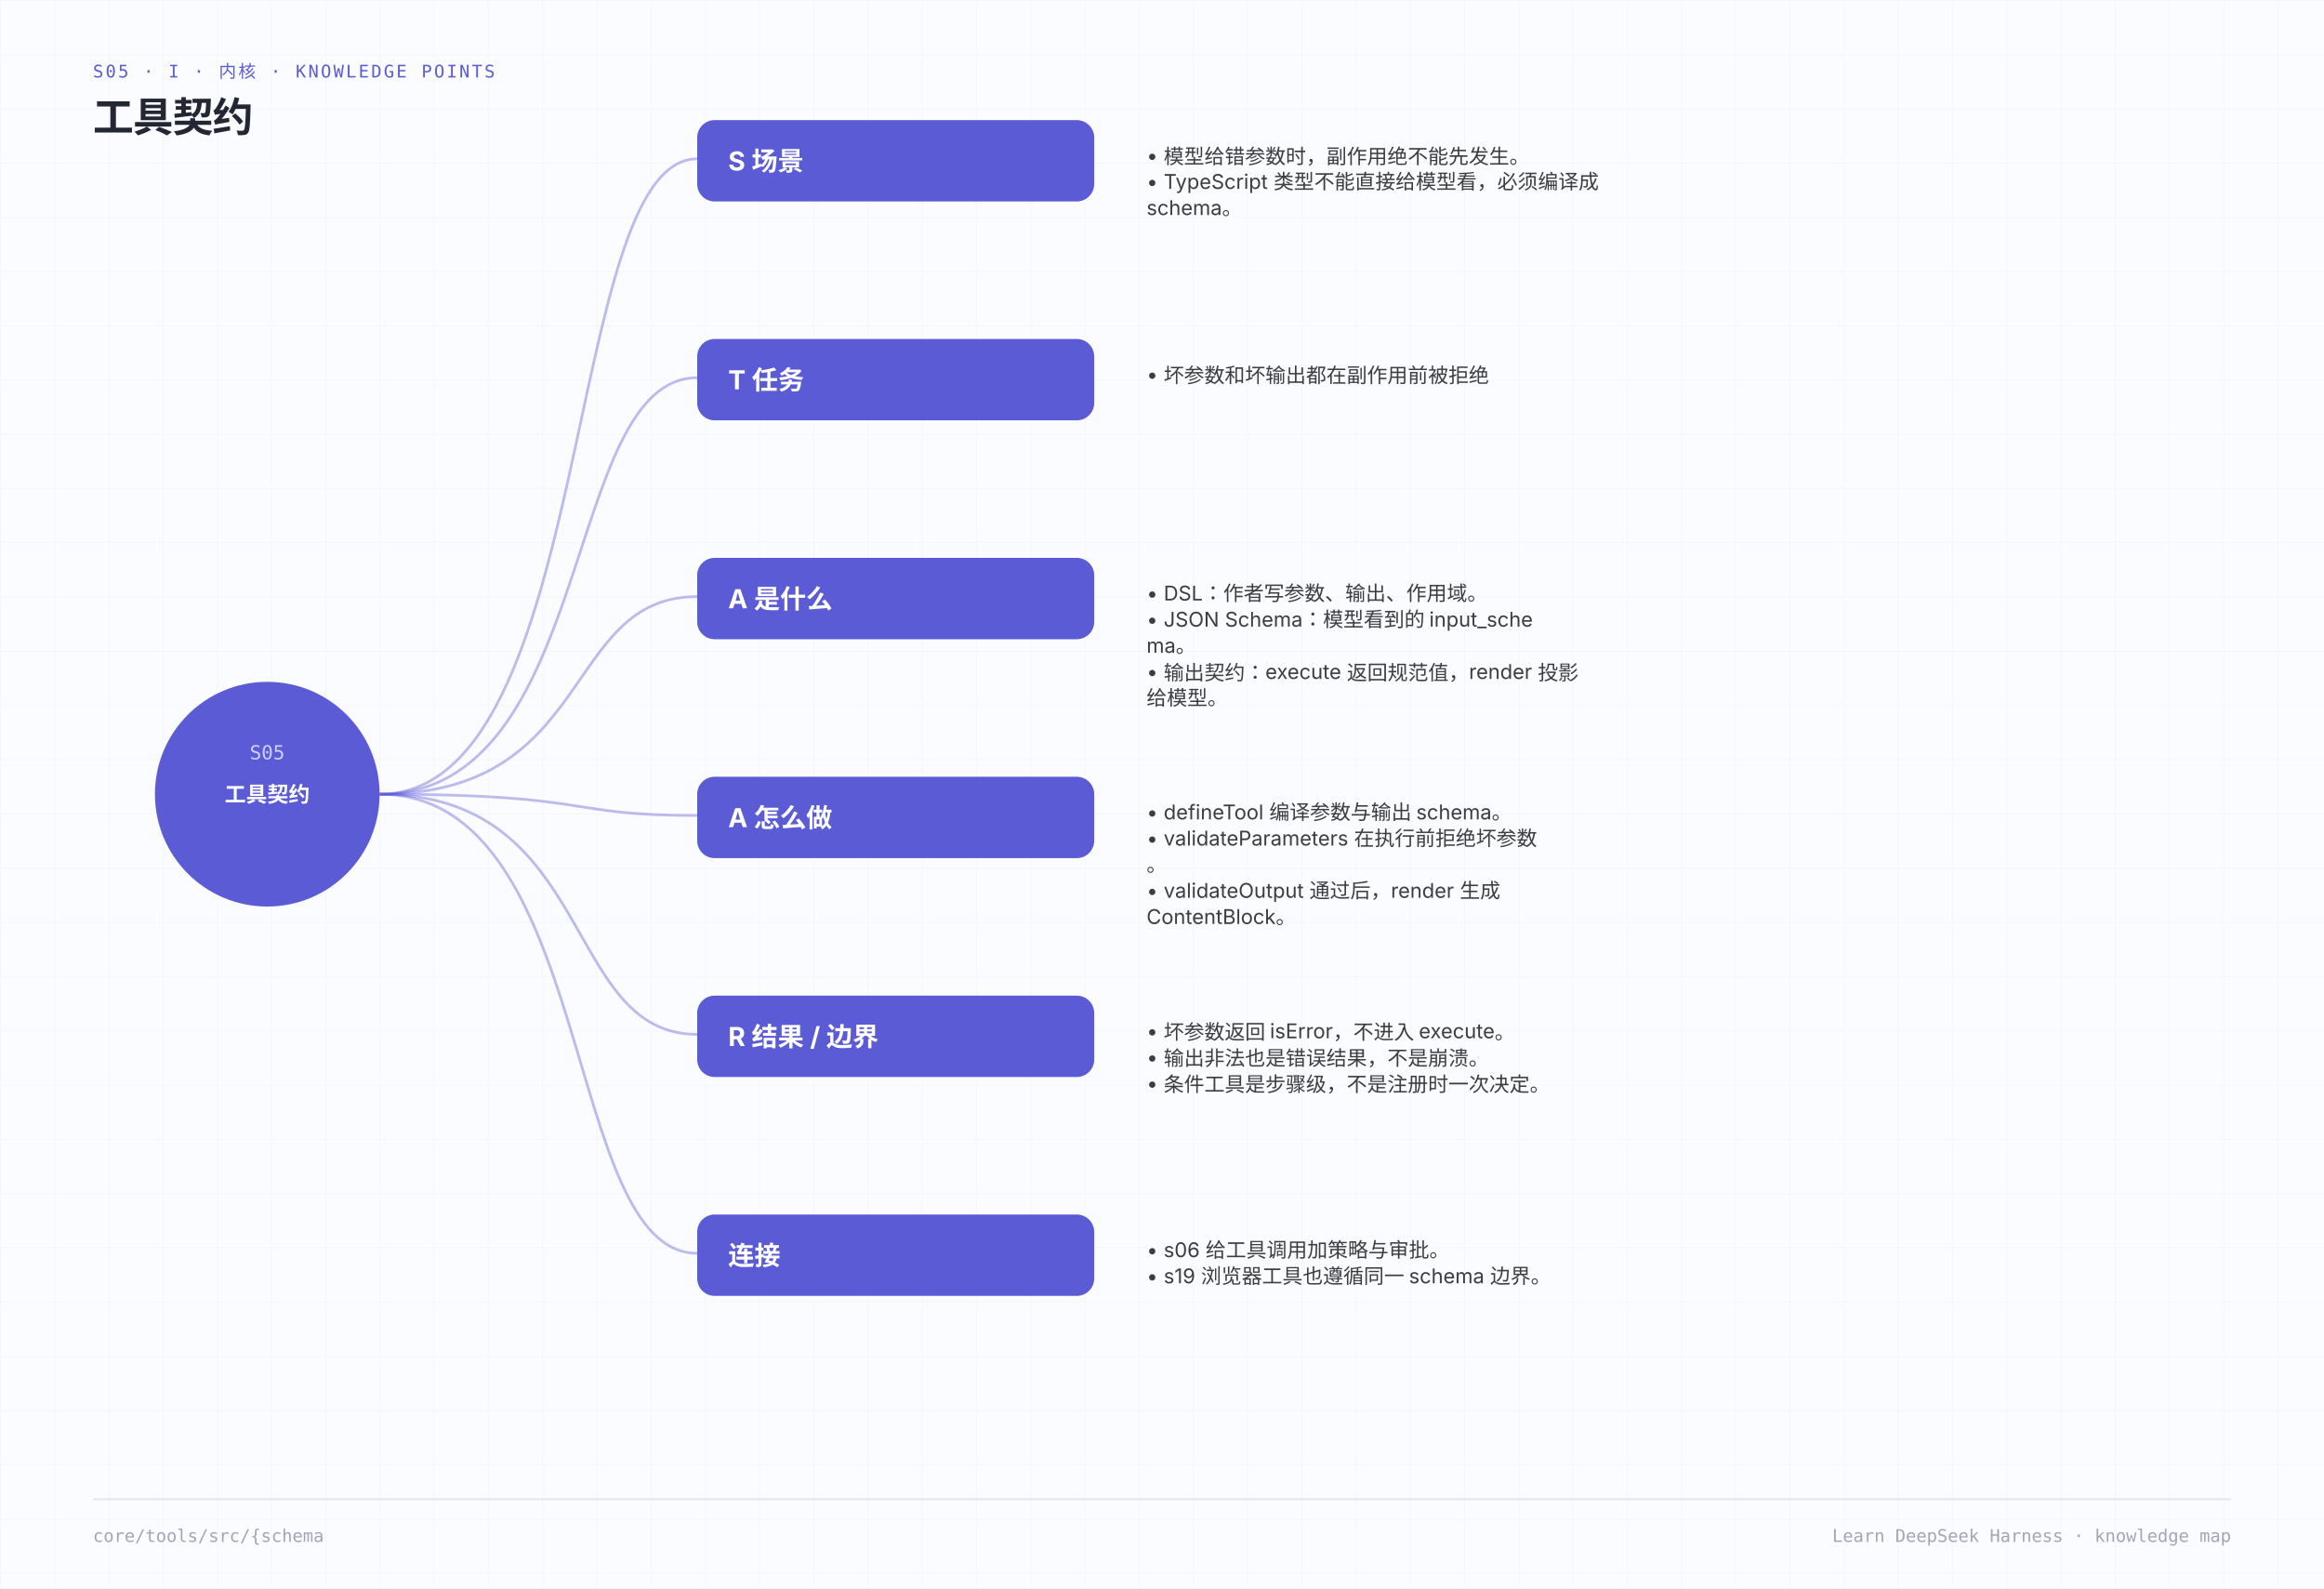
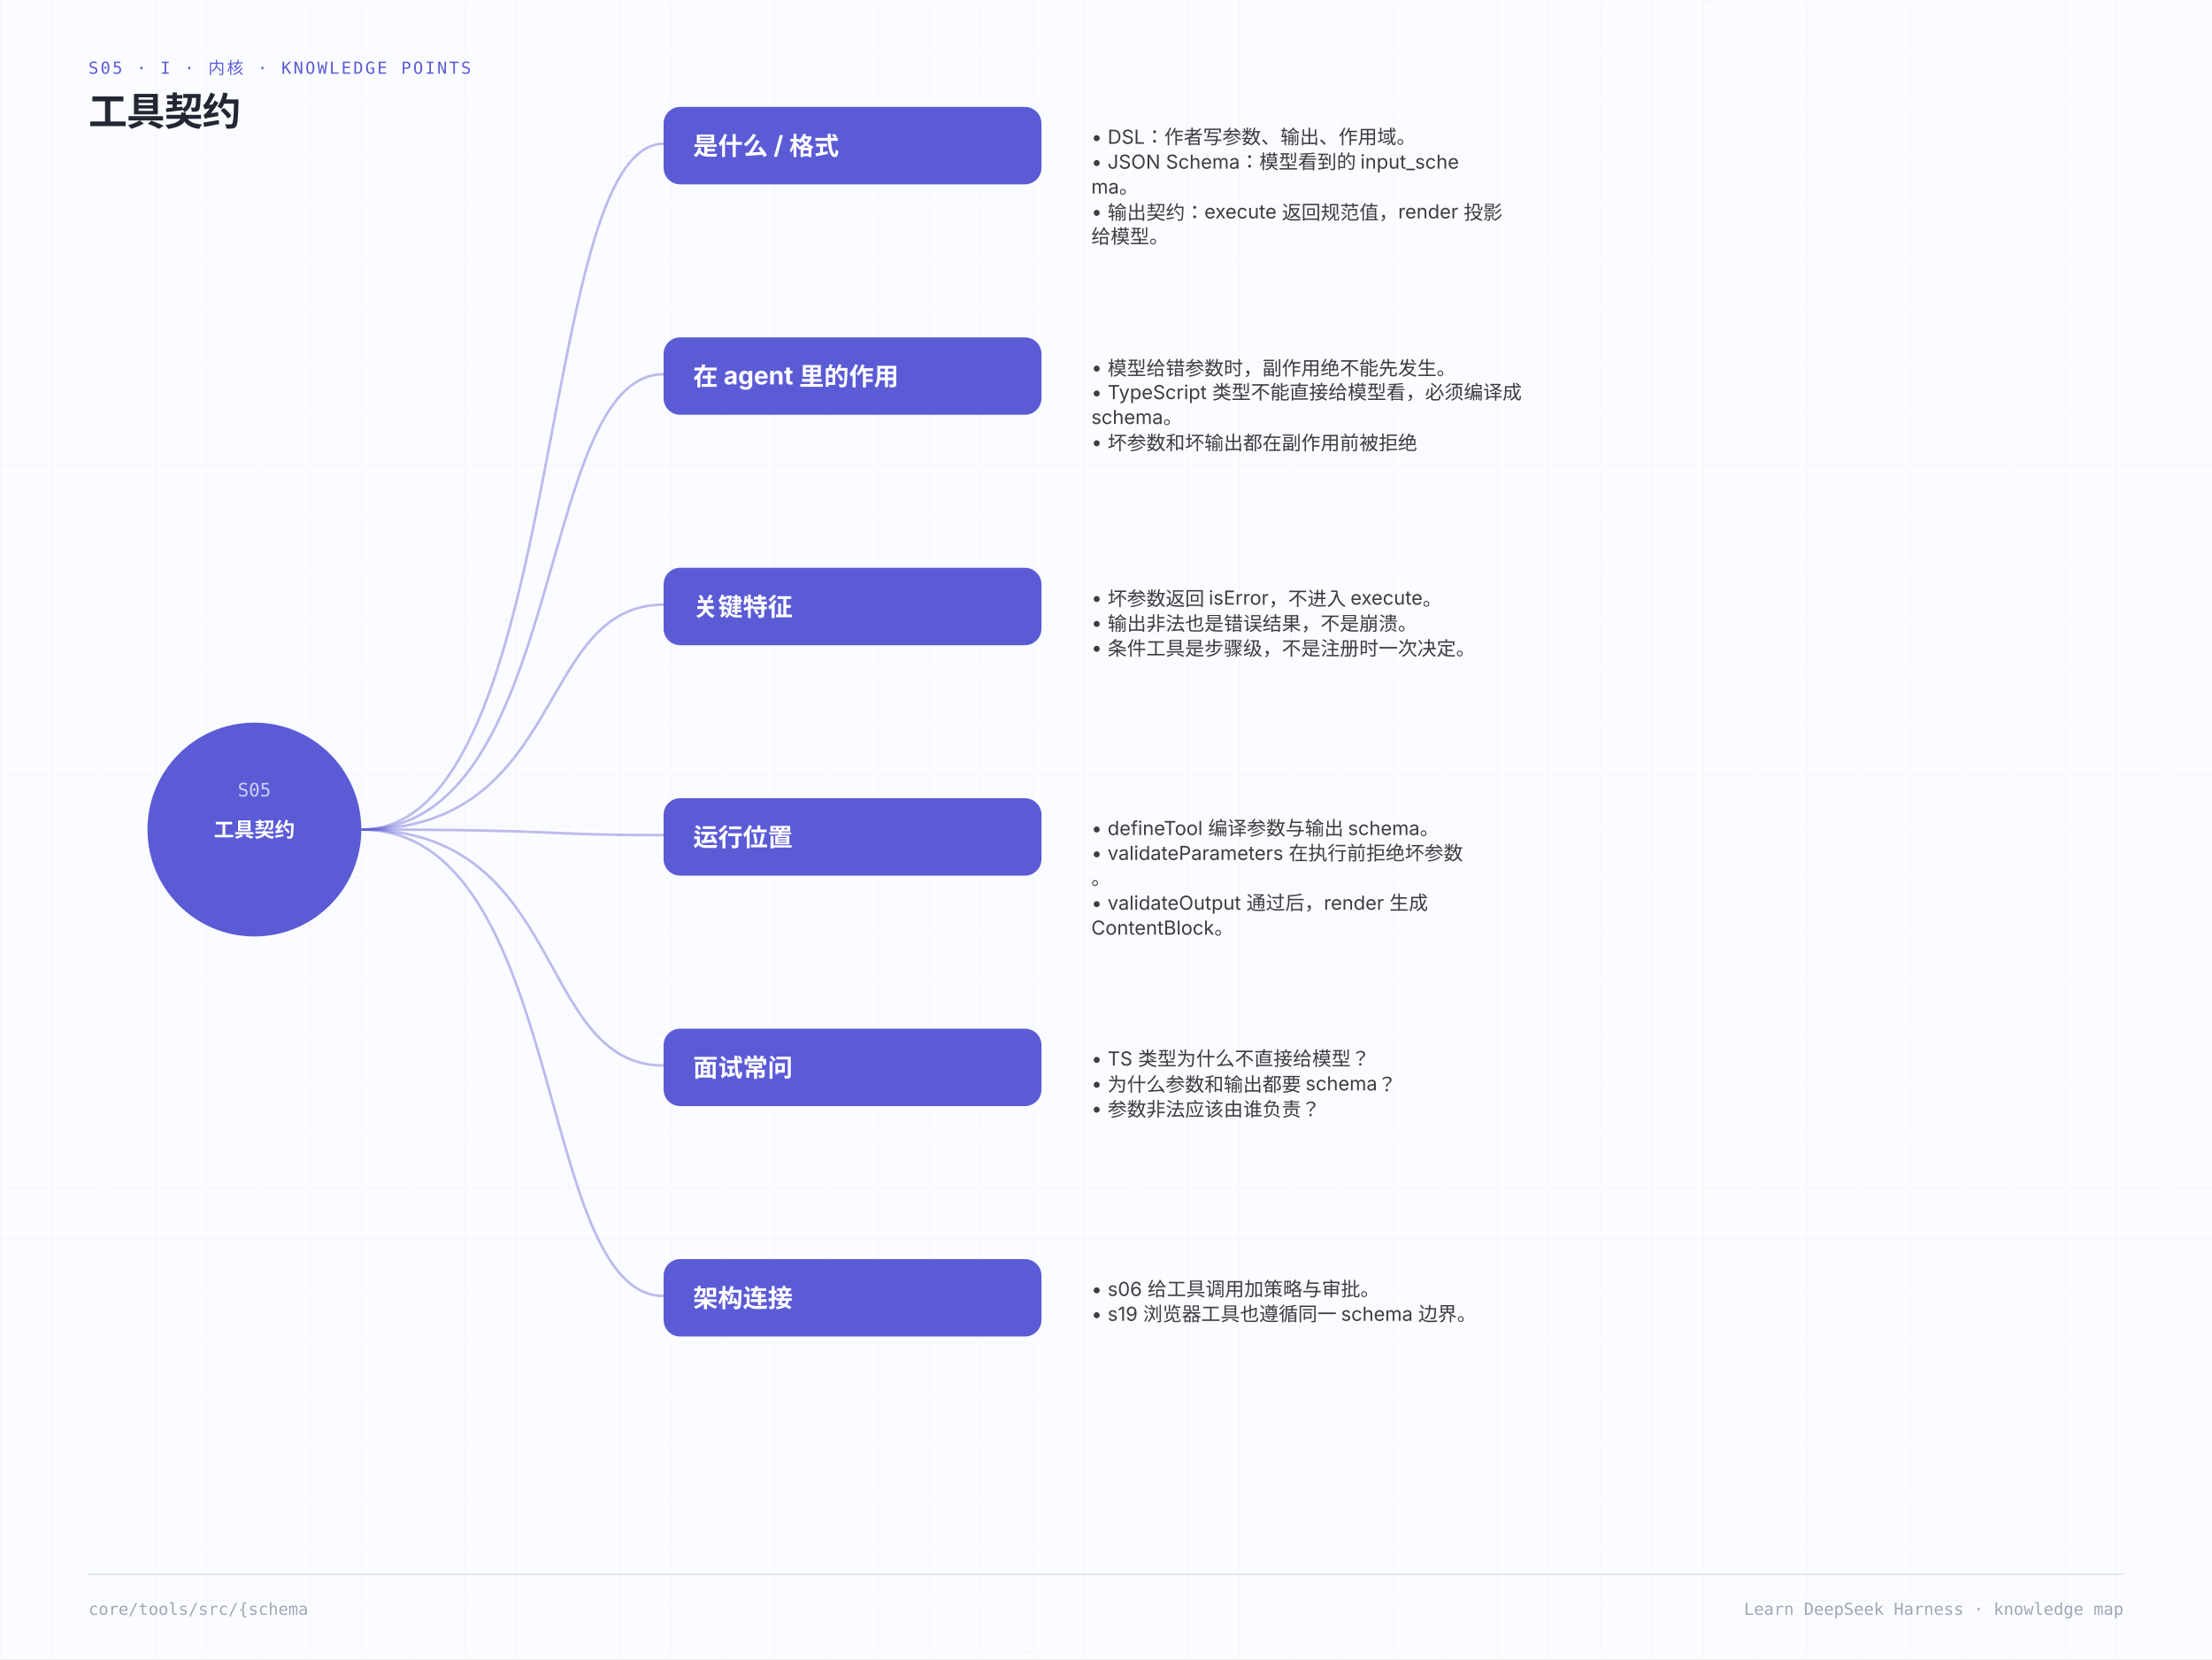
- <svg xmlns="http://www.w3.org/2000/svg" width="1200" height="820" viewBox="0 0 1200 820" role="img" aria-labelledby="title">
+ <svg xmlns="http://www.w3.org/2000/svg" width="1200" height="900" viewBox="0 0 1200 900" role="img" aria-labelledby="title">
  <defs>
    <pattern id="g" width="28" height="28" patternUnits="userSpaceOnUse">
      <path d="M28 0H0V28" fill="none" stroke="#303a63" stroke-opacity=".035" />
    </pattern>
  </defs>
-   <rect width="1200" height="820" fill="#fbfcff" />
-   <rect width="1200" height="820" fill="url(#g)" />
+   <rect width="1200" height="900" fill="#fbfcff" />
+   <rect width="1200" height="900" fill="url(#g)" />
  <text x="48" y="40" font-size="9" letter-spacing=".12em" fill="#5b5bd6" font-family="SFMono-Regular,Consolas,monospace">S05 · I · 内核 · KNOWLEDGE POINTS</text>
  <text x="48" y="68" font-size="21" font-weight="750" fill="#222733" letter-spacing="-.02em" font-family="-apple-system,BlinkMacSystemFont,'Segoe UI','Noto Sans SC',sans-serif">工具契约</text>
-   <circle cx="138" cy="410" r="58" fill="#5b5bd6" />
-   <text x="138" y="392" text-anchor="middle" font-size="10" fill="rgba(255,255,255,.7)" font-family="SFMono-Regular,Consolas,monospace">S05</text>
-   <text x="138" y="414" font-size="11" font-weight="700" fill="#fff" text-anchor="middle" font-family="-apple-system,BlinkMacSystemFont,'Segoe UI','Noto Sans SC',sans-serif">工具契约</text>
-   <path d="M196 410 C308 410 290 82 360 82" fill="none" stroke="#5b5bd6" stroke-opacity=".4" stroke-width="1.4" />
-   <rect x="360" y="62" width="205" height="42" rx="9" fill="#5b5bd6" />
-   <text x="376" y="88" font-size="13.5" font-weight="700" fill="#fff" font-family="-apple-system,BlinkMacSystemFont,'Segoe UI','Noto Sans SC',sans-serif">S 场景</text>
-   <text x="592" y="84" font-size="10.5" font-weight="400" fill="#3c3c43" text-anchor="start" font-family="-apple-system,BlinkMacSystemFont,'Segoe UI','Noto Sans SC',sans-serif">• 模型给错参数时，副作用绝不能先发生。</text>
-   <text x="592" y="97.5" font-size="10.5" font-weight="400" fill="#3c3c43" text-anchor="start" font-family="-apple-system,BlinkMacSystemFont,'Segoe UI','Noto Sans SC',sans-serif">• TypeScript 类型不能直接给模型看，必须编译成 </text>
-   <text x="592" y="111" font-size="10.5" font-weight="400" fill="#3c3c43" text-anchor="start" font-family="-apple-system,BlinkMacSystemFont,'Segoe UI','Noto Sans SC',sans-serif">  schema。</text>
-   <path d="M196 410 C308 410 290 195 360 195" fill="none" stroke="#5b5bd6" stroke-opacity=".4" stroke-width="1.4" />
-   <rect x="360" y="175" width="205" height="42" rx="9" fill="#5b5bd6" />
-   <text x="376" y="201" font-size="13.5" font-weight="700" fill="#fff" font-family="-apple-system,BlinkMacSystemFont,'Segoe UI','Noto Sans SC',sans-serif">T 任务</text>
-   <text x="592" y="197" font-size="10.5" font-weight="400" fill="#3c3c43" text-anchor="start" font-family="-apple-system,BlinkMacSystemFont,'Segoe UI','Noto Sans SC',sans-serif">• 坏参数和坏输出都在副作用前被拒绝</text>
-   <path d="M196 410 C308 410 290 308 360 308" fill="none" stroke="#5b5bd6" stroke-opacity=".4" stroke-width="1.4" />
-   <rect x="360" y="288" width="205" height="42" rx="9" fill="#5b5bd6" />
-   <text x="376" y="314" font-size="13.5" font-weight="700" fill="#fff" font-family="-apple-system,BlinkMacSystemFont,'Segoe UI','Noto Sans SC',sans-serif">A 是什么</text>
-   <text x="592" y="310" font-size="10.5" font-weight="400" fill="#3c3c43" text-anchor="start" font-family="-apple-system,BlinkMacSystemFont,'Segoe UI','Noto Sans SC',sans-serif">• DSL：作者写参数、输出、作用域。</text>
-   <text x="592" y="323.5" font-size="10.5" font-weight="400" fill="#3c3c43" text-anchor="start" font-family="-apple-system,BlinkMacSystemFont,'Segoe UI','Noto Sans SC',sans-serif">• JSON Schema：模型看到的 input_sche</text>
-   <text x="592" y="337" font-size="10.5" font-weight="400" fill="#3c3c43" text-anchor="start" font-family="-apple-system,BlinkMacSystemFont,'Segoe UI','Noto Sans SC',sans-serif">  ma。</text>
-   <text x="592" y="350.5" font-size="10.5" font-weight="400" fill="#3c3c43" text-anchor="start" font-family="-apple-system,BlinkMacSystemFont,'Segoe UI','Noto Sans SC',sans-serif">• 输出契约：execute 返回规范值，render 投影</text>
-   <text x="592" y="364" font-size="10.5" font-weight="400" fill="#3c3c43" text-anchor="start" font-family="-apple-system,BlinkMacSystemFont,'Segoe UI','Noto Sans SC',sans-serif">  给模型。</text>
-   <path d="M196 410 C308 410 290 421 360 421" fill="none" stroke="#5b5bd6" stroke-opacity=".4" stroke-width="1.4" />
-   <rect x="360" y="401" width="205" height="42" rx="9" fill="#5b5bd6" />
-   <text x="376" y="427" font-size="13.5" font-weight="700" fill="#fff" font-family="-apple-system,BlinkMacSystemFont,'Segoe UI','Noto Sans SC',sans-serif">A 怎么做</text>
-   <text x="592" y="423" font-size="10.5" font-weight="400" fill="#3c3c43" text-anchor="start" font-family="-apple-system,BlinkMacSystemFont,'Segoe UI','Noto Sans SC',sans-serif">• defineTool 编译参数与输出 schema。</text>
-   <text x="592" y="436.5" font-size="10.5" font-weight="400" fill="#3c3c43" text-anchor="start" font-family="-apple-system,BlinkMacSystemFont,'Segoe UI','Noto Sans SC',sans-serif">• validateParameters 在执行前拒绝坏参数</text>
-   <text x="592" y="450" font-size="10.5" font-weight="400" fill="#3c3c43" text-anchor="start" font-family="-apple-system,BlinkMacSystemFont,'Segoe UI','Noto Sans SC',sans-serif">  。</text>
-   <text x="592" y="463.5" font-size="10.5" font-weight="400" fill="#3c3c43" text-anchor="start" font-family="-apple-system,BlinkMacSystemFont,'Segoe UI','Noto Sans SC',sans-serif">• validateOutput 通过后，render 生成</text>
-   <text x="592" y="477" font-size="10.5" font-weight="400" fill="#3c3c43" text-anchor="start" font-family="-apple-system,BlinkMacSystemFont,'Segoe UI','Noto Sans SC',sans-serif">   ContentBlock。</text>
-   <path d="M196 410 C308 410 290 534 360 534" fill="none" stroke="#5b5bd6" stroke-opacity=".4" stroke-width="1.4" />
-   <rect x="360" y="514" width="205" height="42" rx="9" fill="#5b5bd6" />
-   <text x="376" y="540" font-size="13.5" font-weight="700" fill="#fff" font-family="-apple-system,BlinkMacSystemFont,'Segoe UI','Noto Sans SC',sans-serif">R 结果 / 边界</text>
-   <text x="592" y="536" font-size="10.5" font-weight="400" fill="#3c3c43" text-anchor="start" font-family="-apple-system,BlinkMacSystemFont,'Segoe UI','Noto Sans SC',sans-serif">• 坏参数返回 isError，不进入 execute。</text>
-   <text x="592" y="549.5" font-size="10.5" font-weight="400" fill="#3c3c43" text-anchor="start" font-family="-apple-system,BlinkMacSystemFont,'Segoe UI','Noto Sans SC',sans-serif">• 输出非法也是错误结果，不是崩溃。</text>
-   <text x="592" y="563" font-size="10.5" font-weight="400" fill="#3c3c43" text-anchor="start" font-family="-apple-system,BlinkMacSystemFont,'Segoe UI','Noto Sans SC',sans-serif">• 条件工具是步骤级，不是注册时一次决定。</text>
-   <path d="M196 410 C308 410 290 647 360 647" fill="none" stroke="#5b5bd6" stroke-opacity=".4" stroke-width="1.4" />
-   <rect x="360" y="627" width="205" height="42" rx="9" fill="#5b5bd6" />
-   <text x="376" y="653" font-size="13.5" font-weight="700" fill="#fff" font-family="-apple-system,BlinkMacSystemFont,'Segoe UI','Noto Sans SC',sans-serif">连接</text>
-   <text x="592" y="649" font-size="10.5" font-weight="400" fill="#3c3c43" text-anchor="start" font-family="-apple-system,BlinkMacSystemFont,'Segoe UI','Noto Sans SC',sans-serif">• s06 给工具调用加策略与审批。</text>
-   <text x="592" y="662.5" font-size="10.5" font-weight="400" fill="#3c3c43" text-anchor="start" font-family="-apple-system,BlinkMacSystemFont,'Segoe UI','Noto Sans SC',sans-serif">• s19 浏览器工具也遵循同一 schema 边界。</text>
-   <line x1="48" y1="774" x2="1152" y2="774" stroke="#e3e6ef" />
-   <text x="48" y="796" font-size="9" fill="#a0a6b6" font-family="SFMono-Regular,Consolas,monospace">core/tools/src/{schema</text>
-   <text x="1152" y="796" text-anchor="end" font-size="9" fill="#a0a6b6" font-family="SFMono-Regular,Consolas,monospace">Learn DeepSeek Harness · knowledge map</text>
+   <circle cx="138" cy="450" r="58" fill="#5b5bd6" />
+   <text x="138" y="432" text-anchor="middle" font-size="10" fill="rgba(255,255,255,.7)" font-family="SFMono-Regular,Consolas,monospace">S05</text>
+   <text x="138" y="454" font-size="11" font-weight="700" fill="#fff" text-anchor="middle" font-family="-apple-system,BlinkMacSystemFont,'Segoe UI','Noto Sans SC',sans-serif">工具契约</text>
+   <path d="M196 450 C308 450 290 78 360 78" fill="none" stroke="#5b5bd6" stroke-opacity=".4" stroke-width="1.4" />
+   <rect x="360" y="58" width="205" height="42" rx="9" fill="#5b5bd6" />
+   <text x="376" y="84" font-size="13.5" font-weight="700" fill="#fff" font-family="-apple-system,BlinkMacSystemFont,'Segoe UI','Noto Sans SC',sans-serif">是什么 / 格式</text>
+   <text x="592" y="78" font-size="10.5" font-weight="400" fill="#3c3c43" text-anchor="start" font-family="-apple-system,BlinkMacSystemFont,'Segoe UI','Noto Sans SC',sans-serif">• DSL：作者写参数、输出、作用域。</text>
+   <text x="592" y="91.5" font-size="10.5" font-weight="400" fill="#3c3c43" text-anchor="start" font-family="-apple-system,BlinkMacSystemFont,'Segoe UI','Noto Sans SC',sans-serif">• JSON Schema：模型看到的 input_sche</text>
+   <text x="592" y="105" font-size="10.5" font-weight="400" fill="#3c3c43" text-anchor="start" font-family="-apple-system,BlinkMacSystemFont,'Segoe UI','Noto Sans SC',sans-serif">  ma。</text>
+   <text x="592" y="118.5" font-size="10.5" font-weight="400" fill="#3c3c43" text-anchor="start" font-family="-apple-system,BlinkMacSystemFont,'Segoe UI','Noto Sans SC',sans-serif">• 输出契约：execute 返回规范值，render 投影</text>
+   <text x="592" y="132" font-size="10.5" font-weight="400" fill="#3c3c43" text-anchor="start" font-family="-apple-system,BlinkMacSystemFont,'Segoe UI','Noto Sans SC',sans-serif">  给模型。</text>
+   <path d="M196 450 C308 450 290 203 360 203" fill="none" stroke="#5b5bd6" stroke-opacity=".4" stroke-width="1.4" />
+   <rect x="360" y="183" width="205" height="42" rx="9" fill="#5b5bd6" />
+   <text x="376" y="209" font-size="13.5" font-weight="700" fill="#fff" font-family="-apple-system,BlinkMacSystemFont,'Segoe UI','Noto Sans SC',sans-serif">在 agent 里的作用</text>
+   <text x="592" y="203" font-size="10.5" font-weight="400" fill="#3c3c43" text-anchor="start" font-family="-apple-system,BlinkMacSystemFont,'Segoe UI','Noto Sans SC',sans-serif">• 模型给错参数时，副作用绝不能先发生。</text>
+   <text x="592" y="216.5" font-size="10.5" font-weight="400" fill="#3c3c43" text-anchor="start" font-family="-apple-system,BlinkMacSystemFont,'Segoe UI','Noto Sans SC',sans-serif">• TypeScript 类型不能直接给模型看，必须编译成 </text>
+   <text x="592" y="230" font-size="10.5" font-weight="400" fill="#3c3c43" text-anchor="start" font-family="-apple-system,BlinkMacSystemFont,'Segoe UI','Noto Sans SC',sans-serif">  schema。</text>
+   <text x="592" y="243.5" font-size="10.5" font-weight="400" fill="#3c3c43" text-anchor="start" font-family="-apple-system,BlinkMacSystemFont,'Segoe UI','Noto Sans SC',sans-serif">• 坏参数和坏输出都在副作用前被拒绝</text>
+   <path d="M196 450 C308 450 290 328 360 328" fill="none" stroke="#5b5bd6" stroke-opacity=".4" stroke-width="1.4" />
+   <rect x="360" y="308" width="205" height="42" rx="9" fill="#5b5bd6" />
+   <text x="376" y="334" font-size="13.5" font-weight="700" fill="#fff" font-family="-apple-system,BlinkMacSystemFont,'Segoe UI','Noto Sans SC',sans-serif">关键特征</text>
+   <text x="592" y="328" font-size="10.5" font-weight="400" fill="#3c3c43" text-anchor="start" font-family="-apple-system,BlinkMacSystemFont,'Segoe UI','Noto Sans SC',sans-serif">• 坏参数返回 isError，不进入 execute。</text>
+   <text x="592" y="341.5" font-size="10.5" font-weight="400" fill="#3c3c43" text-anchor="start" font-family="-apple-system,BlinkMacSystemFont,'Segoe UI','Noto Sans SC',sans-serif">• 输出非法也是错误结果，不是崩溃。</text>
+   <text x="592" y="355" font-size="10.5" font-weight="400" fill="#3c3c43" text-anchor="start" font-family="-apple-system,BlinkMacSystemFont,'Segoe UI','Noto Sans SC',sans-serif">• 条件工具是步骤级，不是注册时一次决定。</text>
+   <path d="M196 450 C308 450 290 453 360 453" fill="none" stroke="#5b5bd6" stroke-opacity=".4" stroke-width="1.4" />
+   <rect x="360" y="433" width="205" height="42" rx="9" fill="#5b5bd6" />
+   <text x="376" y="459" font-size="13.5" font-weight="700" fill="#fff" font-family="-apple-system,BlinkMacSystemFont,'Segoe UI','Noto Sans SC',sans-serif">运行位置</text>
+   <text x="592" y="453" font-size="10.5" font-weight="400" fill="#3c3c43" text-anchor="start" font-family="-apple-system,BlinkMacSystemFont,'Segoe UI','Noto Sans SC',sans-serif">• defineTool 编译参数与输出 schema。</text>
+   <text x="592" y="466.5" font-size="10.5" font-weight="400" fill="#3c3c43" text-anchor="start" font-family="-apple-system,BlinkMacSystemFont,'Segoe UI','Noto Sans SC',sans-serif">• validateParameters 在执行前拒绝坏参数</text>
+   <text x="592" y="480" font-size="10.5" font-weight="400" fill="#3c3c43" text-anchor="start" font-family="-apple-system,BlinkMacSystemFont,'Segoe UI','Noto Sans SC',sans-serif">  。</text>
+   <text x="592" y="493.5" font-size="10.5" font-weight="400" fill="#3c3c43" text-anchor="start" font-family="-apple-system,BlinkMacSystemFont,'Segoe UI','Noto Sans SC',sans-serif">• validateOutput 通过后，render 生成</text>
+   <text x="592" y="507" font-size="10.5" font-weight="400" fill="#3c3c43" text-anchor="start" font-family="-apple-system,BlinkMacSystemFont,'Segoe UI','Noto Sans SC',sans-serif">   ContentBlock。</text>
+   <path d="M196 450 C308 450 290 578 360 578" fill="none" stroke="#5b5bd6" stroke-opacity=".4" stroke-width="1.4" />
+   <rect x="360" y="558" width="205" height="42" rx="9" fill="#5b5bd6" />
+   <text x="376" y="584" font-size="13.5" font-weight="700" fill="#fff" font-family="-apple-system,BlinkMacSystemFont,'Segoe UI','Noto Sans SC',sans-serif">面试常问</text>
+   <text x="592" y="578" font-size="10.5" font-weight="400" fill="#3c3c43" text-anchor="start" font-family="-apple-system,BlinkMacSystemFont,'Segoe UI','Noto Sans SC',sans-serif">• TS 类型为什么不直接给模型？</text>
+   <text x="592" y="591.5" font-size="10.5" font-weight="400" fill="#3c3c43" text-anchor="start" font-family="-apple-system,BlinkMacSystemFont,'Segoe UI','Noto Sans SC',sans-serif">• 为什么参数和输出都要 schema？</text>
+   <text x="592" y="605" font-size="10.5" font-weight="400" fill="#3c3c43" text-anchor="start" font-family="-apple-system,BlinkMacSystemFont,'Segoe UI','Noto Sans SC',sans-serif">• 参数非法应该由谁负责？</text>
+   <path d="M196 450 C308 450 290 703 360 703" fill="none" stroke="#5b5bd6" stroke-opacity=".4" stroke-width="1.4" />
+   <rect x="360" y="683" width="205" height="42" rx="9" fill="#5b5bd6" />
+   <text x="376" y="709" font-size="13.5" font-weight="700" fill="#fff" font-family="-apple-system,BlinkMacSystemFont,'Segoe UI','Noto Sans SC',sans-serif">架构连接</text>
+   <text x="592" y="703" font-size="10.5" font-weight="400" fill="#3c3c43" text-anchor="start" font-family="-apple-system,BlinkMacSystemFont,'Segoe UI','Noto Sans SC',sans-serif">• s06 给工具调用加策略与审批。</text>
+   <text x="592" y="716.5" font-size="10.5" font-weight="400" fill="#3c3c43" text-anchor="start" font-family="-apple-system,BlinkMacSystemFont,'Segoe UI','Noto Sans SC',sans-serif">• s19 浏览器工具也遵循同一 schema 边界。</text>
+   <line x1="48" y1="854" x2="1152" y2="854" stroke="#e3e6ef" />
+   <text x="48" y="876" font-size="9" fill="#a0a6b6" font-family="SFMono-Regular,Consolas,monospace">core/tools/src/{schema</text>
+   <text x="1152" y="876" text-anchor="end" font-size="9" fill="#a0a6b6" font-family="SFMono-Regular,Consolas,monospace">Learn DeepSeek Harness · knowledge map</text>
</svg>
